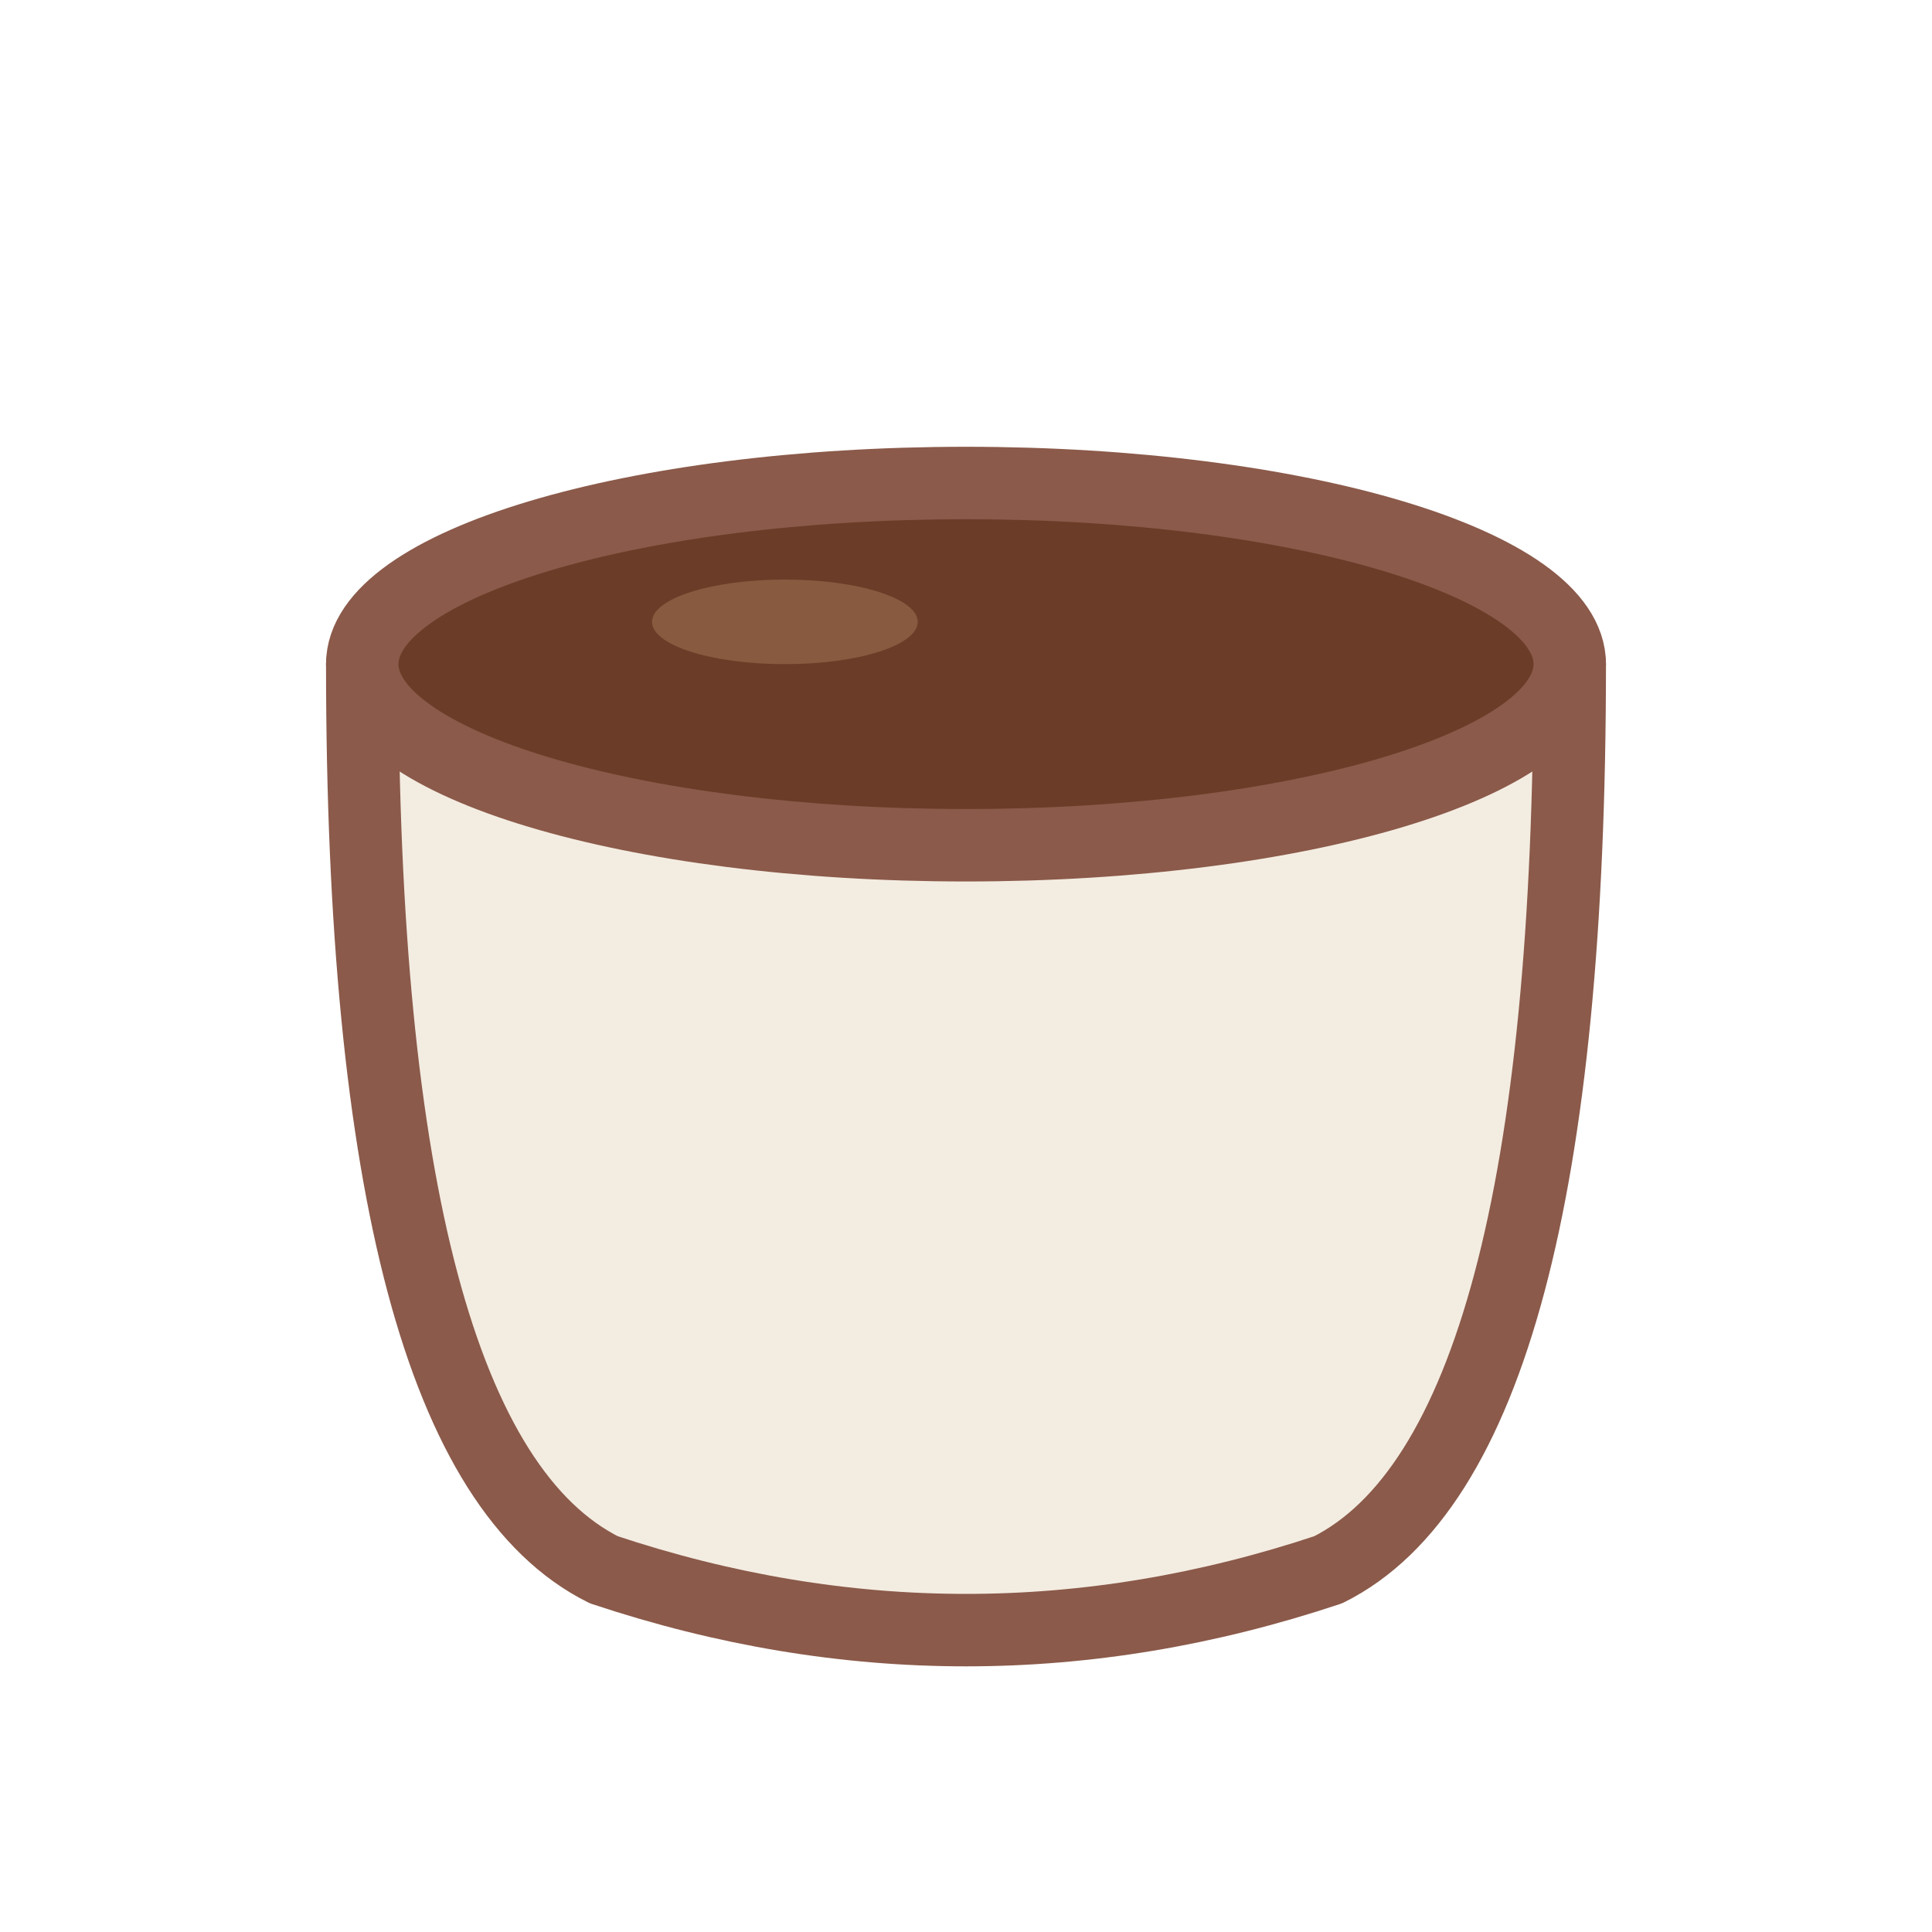
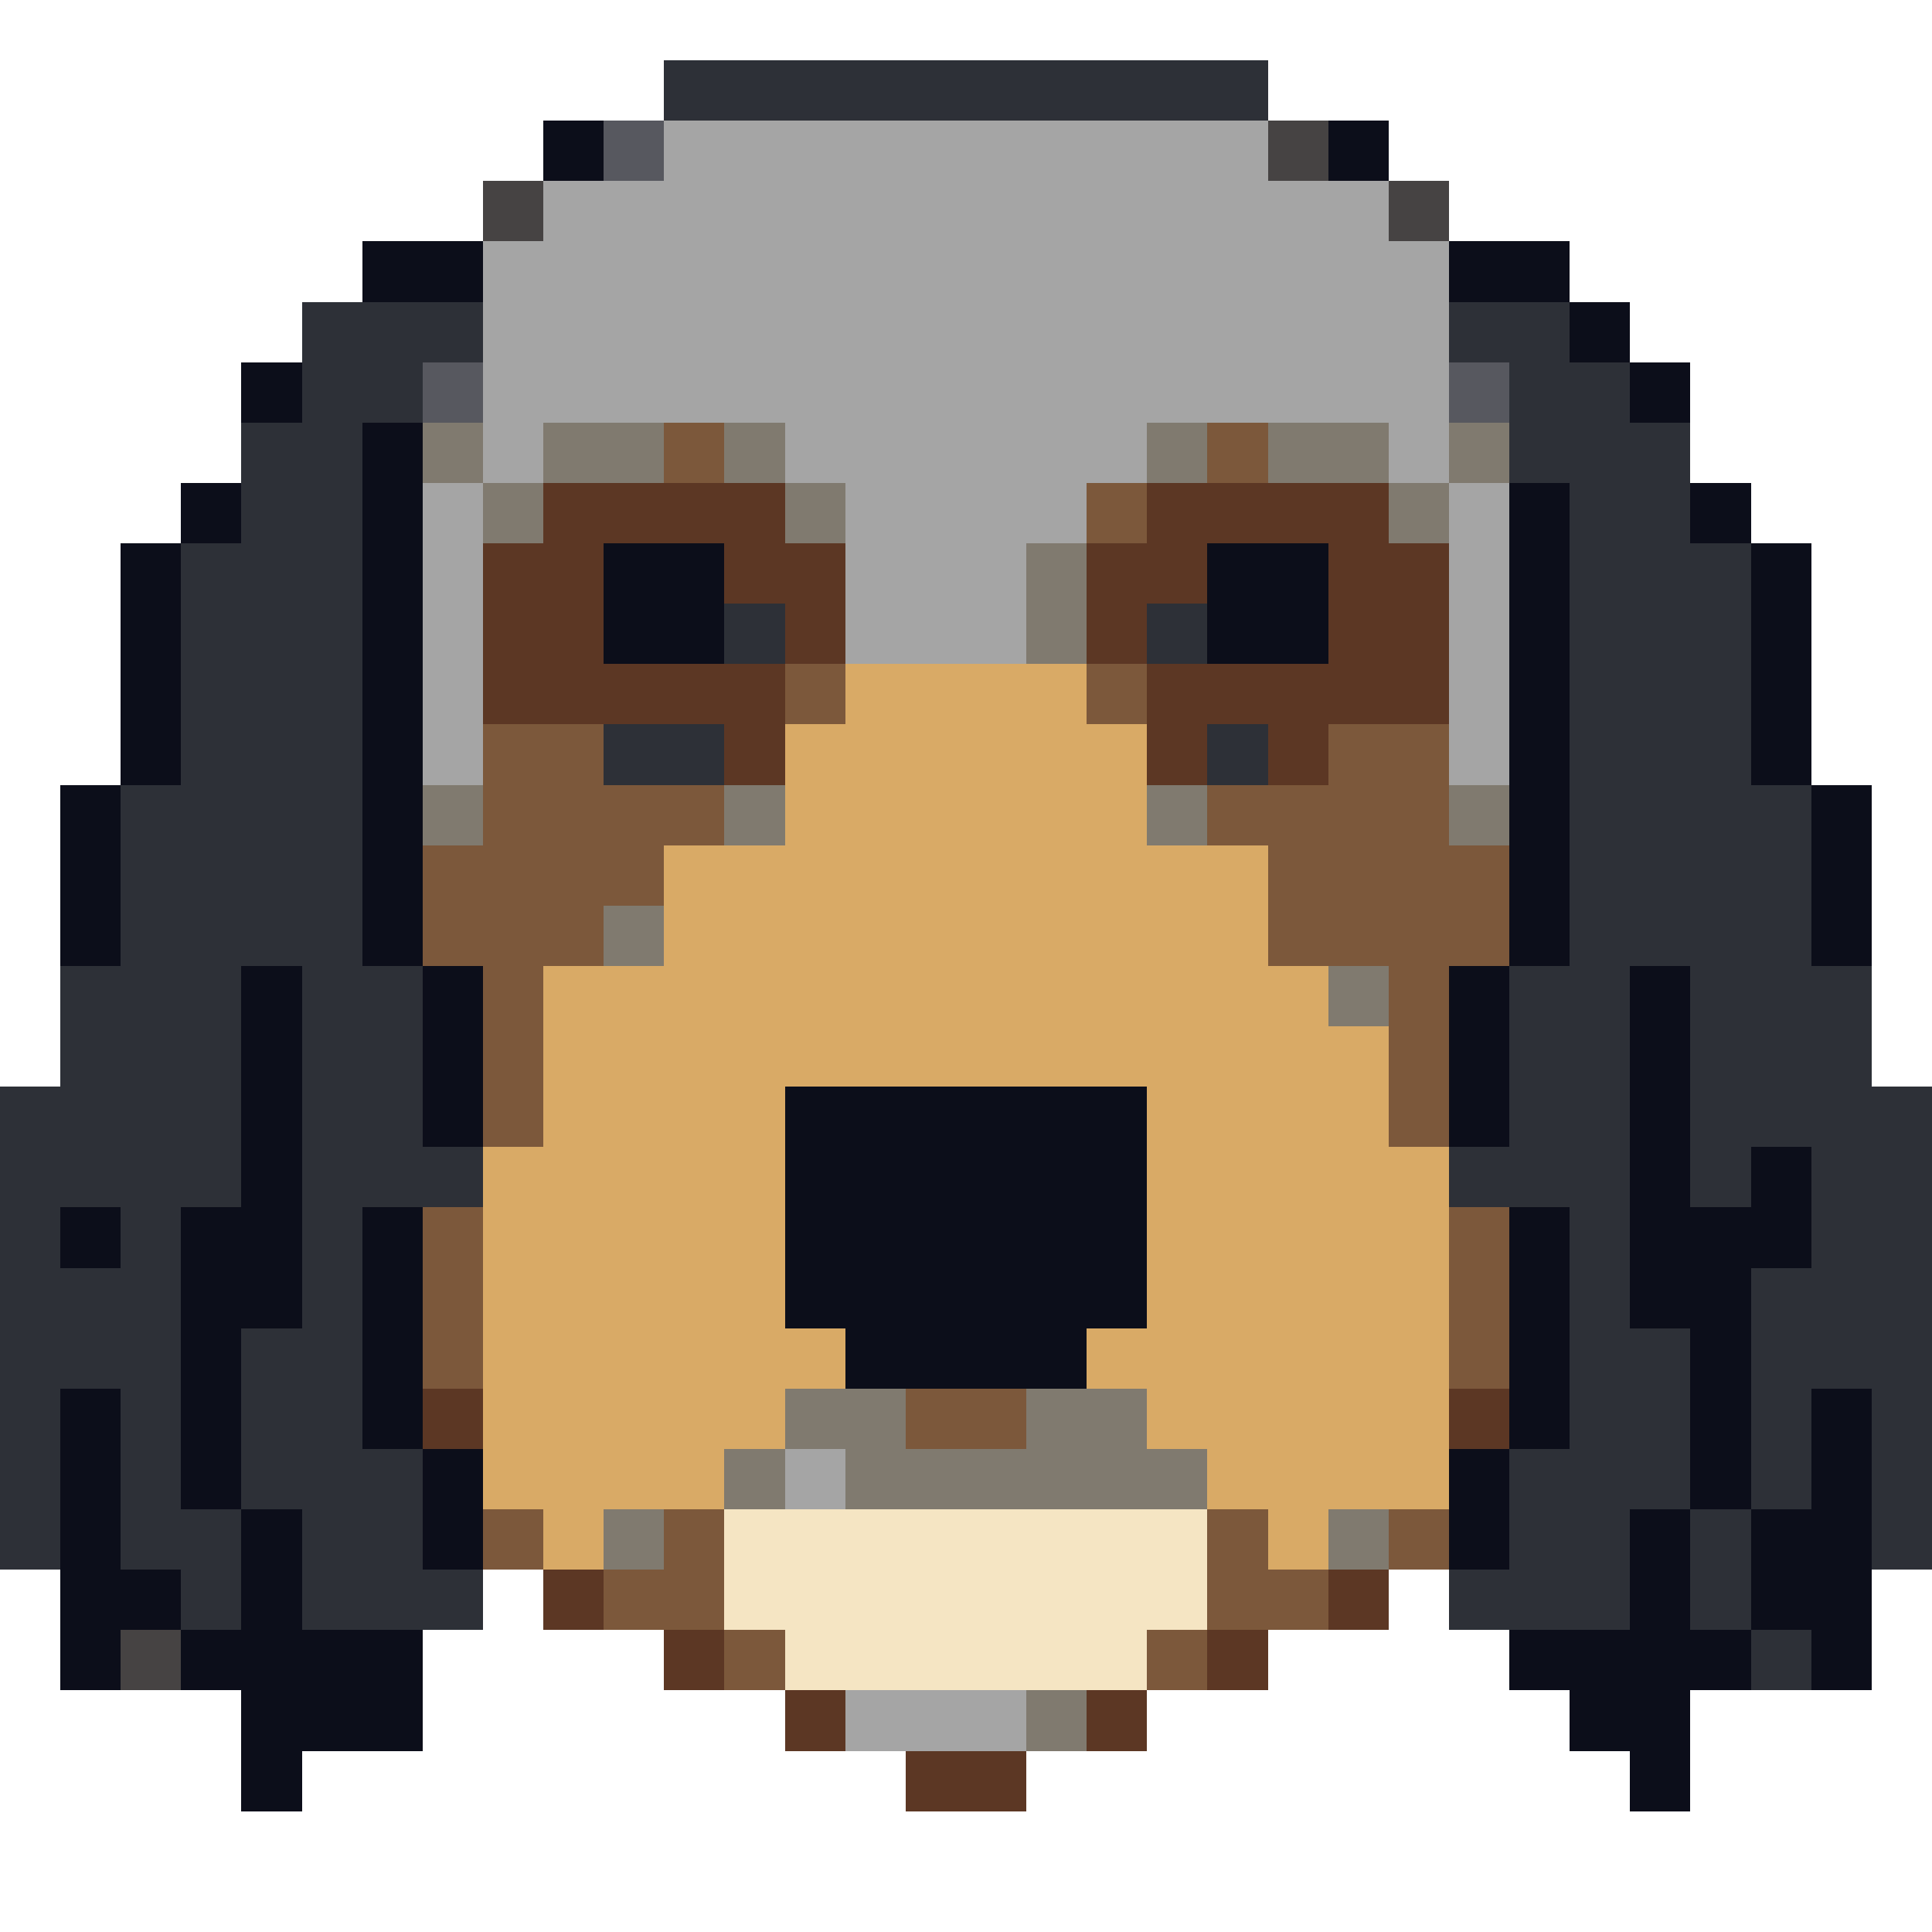
- <svg xmlns="http://www.w3.org/2000/svg" viewBox="0 0 32 32">
-   <path d="M 6 11 Q 6 24 10 26 Q 16 28 22 26 Q 26 24 26 11 Z" fill="#f3ece1" stroke="#8b5a4a" stroke-width="1.2" stroke-linejoin="round" />
-   <ellipse cx="16" cy="11" rx="10" ry="3" fill="#6b3d28" stroke="#8b5a4a" stroke-width="1.2" />
-   <ellipse cx="13" cy="10.3" rx="2.2" ry="0.7" fill="#a67958" opacity="0.5" />
+ <svg xmlns="http://www.w3.org/2000/svg" viewBox="0 0 32 32" shape-rendering="crispEdges">
+   <rect x="11" y="1" width="10" height="1" fill="#2d3037" />
+   <rect x="9" y="2" width="1" height="1" fill="#0c0e1a" />
+   <rect x="10" y="2" width="1" height="1" fill="#57585f" />
+   <rect x="11" y="2" width="10" height="1" fill="#a5a5a5" />
+   <rect x="21" y="2" width="1" height="1" fill="#464343" />
+   <rect x="22" y="2" width="1" height="1" fill="#0c0e1a" />
+   <rect x="8" y="3" width="1" height="1" fill="#464343" />
+   <rect x="9" y="3" width="14" height="1" fill="#a5a5a5" />
+   <rect x="23" y="3" width="1" height="1" fill="#464343" />
+   <rect x="6" y="4" width="2" height="1" fill="#0c0e1a" />
+   <rect x="8" y="4" width="16" height="1" fill="#a5a5a5" />
+   <rect x="24" y="4" width="2" height="1" fill="#0c0e1a" />
+   <rect x="5" y="5" width="3" height="1" fill="#2d3037" />
+   <rect x="8" y="5" width="16" height="1" fill="#a5a5a5" />
+   <rect x="24" y="5" width="2" height="1" fill="#2d3037" />
+   <rect x="26" y="5" width="1" height="1" fill="#0c0e1a" />
+   <rect x="4" y="6" width="1" height="1" fill="#0c0e1a" />
+   <rect x="5" y="6" width="2" height="1" fill="#2d3037" />
+   <rect x="7" y="6" width="1" height="1" fill="#57585f" />
+   <rect x="8" y="6" width="16" height="1" fill="#a5a5a5" />
+   <rect x="24" y="6" width="1" height="1" fill="#57585f" />
+   <rect x="25" y="6" width="2" height="1" fill="#2d3037" />
+   <rect x="27" y="6" width="1" height="1" fill="#0c0e1a" />
+   <rect x="4" y="7" width="2" height="1" fill="#2d3037" />
+   <rect x="6" y="7" width="1" height="1" fill="#0c0e1a" />
+   <rect x="7" y="7" width="1" height="1" fill="#807a6f" />
+   <rect x="8" y="7" width="1" height="1" fill="#a5a5a5" />
+   <rect x="9" y="7" width="2" height="1" fill="#807a6f" />
+   <rect x="11" y="7" width="1" height="1" fill="#7c583b" />
+   <rect x="12" y="7" width="1" height="1" fill="#807a6f" />
+   <rect x="13" y="7" width="6" height="1" fill="#a5a5a5" />
+   <rect x="19" y="7" width="1" height="1" fill="#807a6f" />
+   <rect x="20" y="7" width="1" height="1" fill="#7c583b" />
+   <rect x="21" y="7" width="2" height="1" fill="#807a6f" />
+   <rect x="23" y="7" width="1" height="1" fill="#a5a5a5" />
+   <rect x="24" y="7" width="1" height="1" fill="#807a6f" />
+   <rect x="25" y="7" width="3" height="1" fill="#2d3037" />
+   <rect x="3" y="8" width="1" height="1" fill="#0c0e1a" />
+   <rect x="4" y="8" width="2" height="1" fill="#2d3037" />
+   <rect x="6" y="8" width="1" height="1" fill="#0c0e1a" />
+   <rect x="7" y="8" width="1" height="1" fill="#a5a5a5" />
+   <rect x="8" y="8" width="1" height="1" fill="#807a6f" />
+   <rect x="9" y="8" width="4" height="1" fill="#5c3724" />
+   <rect x="13" y="8" width="1" height="1" fill="#807a6f" />
+   <rect x="14" y="8" width="4" height="1" fill="#a5a5a5" />
+   <rect x="18" y="8" width="1" height="1" fill="#7c583b" />
+   <rect x="19" y="8" width="4" height="1" fill="#5c3724" />
+   <rect x="23" y="8" width="1" height="1" fill="#807a6f" />
+   <rect x="24" y="8" width="1" height="1" fill="#a5a5a5" />
+   <rect x="25" y="8" width="1" height="1" fill="#0c0e1a" />
+   <rect x="26" y="8" width="2" height="1" fill="#2d3037" />
+   <rect x="28" y="8" width="1" height="1" fill="#0c0e1a" />
+   <rect x="2" y="9" width="1" height="1" fill="#0c0e1a" />
+   <rect x="3" y="9" width="3" height="1" fill="#2d3037" />
+   <rect x="6" y="9" width="1" height="1" fill="#0c0e1a" />
+   <rect x="7" y="9" width="1" height="1" fill="#a5a5a5" />
+   <rect x="8" y="9" width="2" height="1" fill="#5c3724" />
+   <rect x="10" y="9" width="2" height="1" fill="#0c0e1a" />
+   <rect x="12" y="9" width="2" height="1" fill="#5c3724" />
+   <rect x="14" y="9" width="3" height="1" fill="#a5a5a5" />
+   <rect x="17" y="9" width="1" height="1" fill="#807a6f" />
+   <rect x="18" y="9" width="2" height="1" fill="#5c3724" />
+   <rect x="20" y="9" width="2" height="1" fill="#0c0e1a" />
+   <rect x="22" y="9" width="2" height="1" fill="#5c3724" />
+   <rect x="24" y="9" width="1" height="1" fill="#a5a5a5" />
+   <rect x="25" y="9" width="1" height="1" fill="#0c0e1a" />
+   <rect x="26" y="9" width="3" height="1" fill="#2d3037" />
+   <rect x="29" y="9" width="1" height="1" fill="#0c0e1a" />
+   <rect x="2" y="10" width="1" height="1" fill="#0c0e1a" />
+   <rect x="3" y="10" width="3" height="1" fill="#2d3037" />
+   <rect x="6" y="10" width="1" height="1" fill="#0c0e1a" />
+   <rect x="7" y="10" width="1" height="1" fill="#a5a5a5" />
+   <rect x="8" y="10" width="2" height="1" fill="#5c3724" />
+   <rect x="10" y="10" width="2" height="1" fill="#0c0e1a" />
+   <rect x="12" y="10" width="1" height="1" fill="#2d3037" />
+   <rect x="13" y="10" width="1" height="1" fill="#5c3724" />
+   <rect x="14" y="10" width="3" height="1" fill="#a5a5a5" />
+   <rect x="17" y="10" width="1" height="1" fill="#807a6f" />
+   <rect x="18" y="10" width="1" height="1" fill="#5c3724" />
+   <rect x="19" y="10" width="1" height="1" fill="#2d3037" />
+   <rect x="20" y="10" width="2" height="1" fill="#0c0e1a" />
+   <rect x="22" y="10" width="2" height="1" fill="#5c3724" />
+   <rect x="24" y="10" width="1" height="1" fill="#a5a5a5" />
+   <rect x="25" y="10" width="1" height="1" fill="#0c0e1a" />
+   <rect x="26" y="10" width="3" height="1" fill="#2d3037" />
+   <rect x="29" y="10" width="1" height="1" fill="#0c0e1a" />
+   <rect x="2" y="11" width="1" height="1" fill="#0c0e1a" />
+   <rect x="3" y="11" width="3" height="1" fill="#2d3037" />
+   <rect x="6" y="11" width="1" height="1" fill="#0c0e1a" />
+   <rect x="7" y="11" width="1" height="1" fill="#a5a5a5" />
+   <rect x="8" y="11" width="5" height="1" fill="#5c3724" />
+   <rect x="13" y="11" width="1" height="1" fill="#7c583b" />
+   <rect x="14" y="11" width="4" height="1" fill="#d9aa66" />
+   <rect x="18" y="11" width="1" height="1" fill="#7c583b" />
+   <rect x="19" y="11" width="5" height="1" fill="#5c3724" />
+   <rect x="24" y="11" width="1" height="1" fill="#a5a5a5" />
+   <rect x="25" y="11" width="1" height="1" fill="#0c0e1a" />
+   <rect x="26" y="11" width="3" height="1" fill="#2d3037" />
+   <rect x="29" y="11" width="1" height="1" fill="#0c0e1a" />
+   <rect x="2" y="12" width="1" height="1" fill="#0c0e1a" />
+   <rect x="3" y="12" width="3" height="1" fill="#2d3037" />
+   <rect x="6" y="12" width="1" height="1" fill="#0c0e1a" />
+   <rect x="7" y="12" width="1" height="1" fill="#a5a5a5" />
+   <rect x="8" y="12" width="2" height="1" fill="#7c583b" />
+   <rect x="10" y="12" width="2" height="1" fill="#2d3037" />
+   <rect x="12" y="12" width="1" height="1" fill="#5c3724" />
+   <rect x="13" y="12" width="6" height="1" fill="#d9aa66" />
+   <rect x="19" y="12" width="1" height="1" fill="#5c3724" />
+   <rect x="20" y="12" width="1" height="1" fill="#2d3037" />
+   <rect x="21" y="12" width="1" height="1" fill="#5c3724" />
+   <rect x="22" y="12" width="2" height="1" fill="#7c583b" />
+   <rect x="24" y="12" width="1" height="1" fill="#a5a5a5" />
+   <rect x="25" y="12" width="1" height="1" fill="#0c0e1a" />
+   <rect x="26" y="12" width="3" height="1" fill="#2d3037" />
+   <rect x="29" y="12" width="1" height="1" fill="#0c0e1a" />
+   <rect x="1" y="13" width="1" height="1" fill="#0c0e1a" />
+   <rect x="2" y="13" width="4" height="1" fill="#2d3037" />
+   <rect x="6" y="13" width="1" height="1" fill="#0c0e1a" />
+   <rect x="7" y="13" width="1" height="1" fill="#807a6f" />
+   <rect x="8" y="13" width="4" height="1" fill="#7c583b" />
+   <rect x="12" y="13" width="1" height="1" fill="#807a6f" />
+   <rect x="13" y="13" width="6" height="1" fill="#d9aa66" />
+   <rect x="19" y="13" width="1" height="1" fill="#807a6f" />
+   <rect x="20" y="13" width="4" height="1" fill="#7c583b" />
+   <rect x="24" y="13" width="1" height="1" fill="#807a6f" />
+   <rect x="25" y="13" width="1" height="1" fill="#0c0e1a" />
+   <rect x="26" y="13" width="4" height="1" fill="#2d3037" />
+   <rect x="30" y="13" width="1" height="1" fill="#0c0e1a" />
+   <rect x="1" y="14" width="1" height="1" fill="#0c0e1a" />
+   <rect x="2" y="14" width="4" height="1" fill="#2d3037" />
+   <rect x="6" y="14" width="1" height="1" fill="#0c0e1a" />
+   <rect x="7" y="14" width="4" height="1" fill="#7c583b" />
+   <rect x="11" y="14" width="10" height="1" fill="#d9aa66" />
+   <rect x="21" y="14" width="4" height="1" fill="#7c583b" />
+   <rect x="25" y="14" width="1" height="1" fill="#0c0e1a" />
+   <rect x="26" y="14" width="4" height="1" fill="#2d3037" />
+   <rect x="30" y="14" width="1" height="1" fill="#0c0e1a" />
+   <rect x="1" y="15" width="1" height="1" fill="#0c0e1a" />
+   <rect x="2" y="15" width="4" height="1" fill="#2d3037" />
+   <rect x="6" y="15" width="1" height="1" fill="#0c0e1a" />
+   <rect x="7" y="15" width="3" height="1" fill="#7c583b" />
+   <rect x="10" y="15" width="1" height="1" fill="#807a6f" />
+   <rect x="11" y="15" width="10" height="1" fill="#d9aa66" />
+   <rect x="21" y="15" width="4" height="1" fill="#7c583b" />
+   <rect x="25" y="15" width="1" height="1" fill="#0c0e1a" />
+   <rect x="26" y="15" width="4" height="1" fill="#2d3037" />
+   <rect x="30" y="15" width="1" height="1" fill="#0c0e1a" />
+   <rect x="1" y="16" width="3" height="1" fill="#2d3037" />
+   <rect x="4" y="16" width="1" height="1" fill="#0c0e1a" />
+   <rect x="5" y="16" width="2" height="1" fill="#2d3037" />
+   <rect x="7" y="16" width="1" height="1" fill="#0c0e1a" />
+   <rect x="8" y="16" width="1" height="1" fill="#7c583b" />
+   <rect x="9" y="16" width="13" height="1" fill="#d9aa66" />
+   <rect x="22" y="16" width="1" height="1" fill="#807a6f" />
+   <rect x="23" y="16" width="1" height="1" fill="#7c583b" />
+   <rect x="24" y="16" width="1" height="1" fill="#0c0e1a" />
+   <rect x="25" y="16" width="2" height="1" fill="#2d3037" />
+   <rect x="27" y="16" width="1" height="1" fill="#0c0e1a" />
+   <rect x="28" y="16" width="3" height="1" fill="#2d3037" />
+   <rect x="1" y="17" width="3" height="1" fill="#2d3037" />
+   <rect x="4" y="17" width="1" height="1" fill="#0c0e1a" />
+   <rect x="5" y="17" width="2" height="1" fill="#2d3037" />
+   <rect x="7" y="17" width="1" height="1" fill="#0c0e1a" />
+   <rect x="8" y="17" width="1" height="1" fill="#7c583b" />
+   <rect x="9" y="17" width="14" height="1" fill="#d9aa66" />
+   <rect x="23" y="17" width="1" height="1" fill="#7c583b" />
+   <rect x="24" y="17" width="1" height="1" fill="#0c0e1a" />
+   <rect x="25" y="17" width="2" height="1" fill="#2d3037" />
+   <rect x="27" y="17" width="1" height="1" fill="#0c0e1a" />
+   <rect x="28" y="17" width="3" height="1" fill="#2d3037" />
+   <rect x="0" y="18" width="4" height="1" fill="#2d3037" />
+   <rect x="4" y="18" width="1" height="1" fill="#0c0e1a" />
+   <rect x="5" y="18" width="2" height="1" fill="#2d3037" />
+   <rect x="7" y="18" width="1" height="1" fill="#0c0e1a" />
+   <rect x="8" y="18" width="1" height="1" fill="#7c583b" />
+   <rect x="9" y="18" width="4" height="1" fill="#d9aa66" />
+   <rect x="13" y="18" width="6" height="1" fill="#0c0e1a" />
+   <rect x="19" y="18" width="4" height="1" fill="#d9aa66" />
+   <rect x="23" y="18" width="1" height="1" fill="#7c583b" />
+   <rect x="24" y="18" width="1" height="1" fill="#0c0e1a" />
+   <rect x="25" y="18" width="2" height="1" fill="#2d3037" />
+   <rect x="27" y="18" width="1" height="1" fill="#0c0e1a" />
+   <rect x="28" y="18" width="4" height="1" fill="#2d3037" />
+   <rect x="0" y="19" width="4" height="1" fill="#2d3037" />
+   <rect x="4" y="19" width="1" height="1" fill="#0c0e1a" />
+   <rect x="5" y="19" width="3" height="1" fill="#2d3037" />
+   <rect x="8" y="19" width="5" height="1" fill="#d9aa66" />
+   <rect x="13" y="19" width="6" height="1" fill="#0c0e1a" />
+   <rect x="19" y="19" width="5" height="1" fill="#d9aa66" />
+   <rect x="24" y="19" width="3" height="1" fill="#2d3037" />
+   <rect x="27" y="19" width="1" height="1" fill="#0c0e1a" />
+   <rect x="28" y="19" width="1" height="1" fill="#2d3037" />
+   <rect x="29" y="19" width="1" height="1" fill="#0c0e1a" />
+   <rect x="30" y="19" width="2" height="1" fill="#2d3037" />
+   <rect x="0" y="20" width="1" height="1" fill="#2d3037" />
+   <rect x="1" y="20" width="1" height="1" fill="#0c0e1a" />
+   <rect x="2" y="20" width="1" height="1" fill="#2d3037" />
+   <rect x="3" y="20" width="2" height="1" fill="#0c0e1a" />
+   <rect x="5" y="20" width="1" height="1" fill="#2d3037" />
+   <rect x="6" y="20" width="1" height="1" fill="#0c0e1a" />
+   <rect x="7" y="20" width="1" height="1" fill="#7c583b" />
+   <rect x="8" y="20" width="5" height="1" fill="#d9aa66" />
+   <rect x="13" y="20" width="6" height="1" fill="#0c0e1a" />
+   <rect x="19" y="20" width="5" height="1" fill="#d9aa66" />
+   <rect x="24" y="20" width="1" height="1" fill="#7c583b" />
+   <rect x="25" y="20" width="1" height="1" fill="#0c0e1a" />
+   <rect x="26" y="20" width="1" height="1" fill="#2d3037" />
+   <rect x="27" y="20" width="3" height="1" fill="#0c0e1a" />
+   <rect x="30" y="20" width="2" height="1" fill="#2d3037" />
+   <rect x="0" y="21" width="3" height="1" fill="#2d3037" />
+   <rect x="3" y="21" width="2" height="1" fill="#0c0e1a" />
+   <rect x="5" y="21" width="1" height="1" fill="#2d3037" />
+   <rect x="6" y="21" width="1" height="1" fill="#0c0e1a" />
+   <rect x="7" y="21" width="1" height="1" fill="#7c583b" />
+   <rect x="8" y="21" width="5" height="1" fill="#d9aa66" />
+   <rect x="13" y="21" width="6" height="1" fill="#0c0e1a" />
+   <rect x="19" y="21" width="5" height="1" fill="#d9aa66" />
+   <rect x="24" y="21" width="1" height="1" fill="#7c583b" />
+   <rect x="25" y="21" width="1" height="1" fill="#0c0e1a" />
+   <rect x="26" y="21" width="1" height="1" fill="#2d3037" />
+   <rect x="27" y="21" width="2" height="1" fill="#0c0e1a" />
+   <rect x="29" y="21" width="3" height="1" fill="#2d3037" />
+   <rect x="0" y="22" width="3" height="1" fill="#2d3037" />
+   <rect x="3" y="22" width="1" height="1" fill="#0c0e1a" />
+   <rect x="4" y="22" width="2" height="1" fill="#2d3037" />
+   <rect x="6" y="22" width="1" height="1" fill="#0c0e1a" />
+   <rect x="7" y="22" width="1" height="1" fill="#7c583b" />
+   <rect x="8" y="22" width="6" height="1" fill="#d9aa66" />
+   <rect x="14" y="22" width="4" height="1" fill="#0c0e1a" />
+   <rect x="18" y="22" width="6" height="1" fill="#d9aa66" />
+   <rect x="24" y="22" width="1" height="1" fill="#7c583b" />
+   <rect x="25" y="22" width="1" height="1" fill="#0c0e1a" />
+   <rect x="26" y="22" width="2" height="1" fill="#2d3037" />
+   <rect x="28" y="22" width="1" height="1" fill="#0c0e1a" />
+   <rect x="29" y="22" width="3" height="1" fill="#2d3037" />
+   <rect x="0" y="23" width="1" height="1" fill="#2d3037" />
+   <rect x="1" y="23" width="1" height="1" fill="#0c0e1a" />
+   <rect x="2" y="23" width="1" height="1" fill="#2d3037" />
+   <rect x="3" y="23" width="1" height="1" fill="#0c0e1a" />
+   <rect x="4" y="23" width="2" height="1" fill="#2d3037" />
+   <rect x="6" y="23" width="1" height="1" fill="#0c0e1a" />
+   <rect x="7" y="23" width="1" height="1" fill="#5c3724" />
+   <rect x="8" y="23" width="5" height="1" fill="#d9aa66" />
+   <rect x="13" y="23" width="2" height="1" fill="#807a6f" />
+   <rect x="15" y="23" width="2" height="1" fill="#7c583b" />
+   <rect x="17" y="23" width="2" height="1" fill="#807a6f" />
+   <rect x="19" y="23" width="5" height="1" fill="#d9aa66" />
+   <rect x="24" y="23" width="1" height="1" fill="#5c3724" />
+   <rect x="25" y="23" width="1" height="1" fill="#0c0e1a" />
+   <rect x="26" y="23" width="2" height="1" fill="#2d3037" />
+   <rect x="28" y="23" width="1" height="1" fill="#0c0e1a" />
+   <rect x="29" y="23" width="1" height="1" fill="#2d3037" />
+   <rect x="30" y="23" width="1" height="1" fill="#0c0e1a" />
+   <rect x="31" y="23" width="1" height="1" fill="#2d3037" />
+   <rect x="0" y="24" width="1" height="1" fill="#2d3037" />
+   <rect x="1" y="24" width="1" height="1" fill="#0c0e1a" />
+   <rect x="2" y="24" width="1" height="1" fill="#2d3037" />
+   <rect x="3" y="24" width="1" height="1" fill="#0c0e1a" />
+   <rect x="4" y="24" width="3" height="1" fill="#2d3037" />
+   <rect x="7" y="24" width="1" height="1" fill="#0c0e1a" />
+   <rect x="8" y="24" width="4" height="1" fill="#d9aa66" />
+   <rect x="12" y="24" width="1" height="1" fill="#807a6f" />
+   <rect x="13" y="24" width="1" height="1" fill="#a5a5a5" />
+   <rect x="14" y="24" width="6" height="1" fill="#807a6f" />
+   <rect x="20" y="24" width="4" height="1" fill="#d9aa66" />
+   <rect x="24" y="24" width="1" height="1" fill="#0c0e1a" />
+   <rect x="25" y="24" width="3" height="1" fill="#2d3037" />
+   <rect x="28" y="24" width="1" height="1" fill="#0c0e1a" />
+   <rect x="29" y="24" width="1" height="1" fill="#2d3037" />
+   <rect x="30" y="24" width="1" height="1" fill="#0c0e1a" />
+   <rect x="31" y="24" width="1" height="1" fill="#2d3037" />
+   <rect x="0" y="25" width="1" height="1" fill="#2d3037" />
+   <rect x="1" y="25" width="1" height="1" fill="#0c0e1a" />
+   <rect x="2" y="25" width="2" height="1" fill="#2d3037" />
+   <rect x="4" y="25" width="1" height="1" fill="#0c0e1a" />
+   <rect x="5" y="25" width="2" height="1" fill="#2d3037" />
+   <rect x="7" y="25" width="1" height="1" fill="#0c0e1a" />
+   <rect x="8" y="25" width="1" height="1" fill="#7c583b" />
+   <rect x="9" y="25" width="1" height="1" fill="#d9aa66" />
+   <rect x="10" y="25" width="1" height="1" fill="#807a6f" />
+   <rect x="11" y="25" width="1" height="1" fill="#7c583b" />
+   <rect x="12" y="25" width="8" height="1" fill="#f5e5c3" />
+   <rect x="20" y="25" width="1" height="1" fill="#7c583b" />
+   <rect x="21" y="25" width="1" height="1" fill="#d9aa66" />
+   <rect x="22" y="25" width="1" height="1" fill="#807a6f" />
+   <rect x="23" y="25" width="1" height="1" fill="#7c583b" />
+   <rect x="24" y="25" width="1" height="1" fill="#0c0e1a" />
+   <rect x="25" y="25" width="2" height="1" fill="#2d3037" />
+   <rect x="27" y="25" width="1" height="1" fill="#0c0e1a" />
+   <rect x="28" y="25" width="1" height="1" fill="#2d3037" />
+   <rect x="29" y="25" width="2" height="1" fill="#0c0e1a" />
+   <rect x="31" y="25" width="1" height="1" fill="#2d3037" />
+   <rect x="1" y="26" width="2" height="1" fill="#0c0e1a" />
+   <rect x="3" y="26" width="1" height="1" fill="#2d3037" />
+   <rect x="4" y="26" width="1" height="1" fill="#0c0e1a" />
+   <rect x="5" y="26" width="3" height="1" fill="#2d3037" />
+   <rect x="9" y="26" width="1" height="1" fill="#5c3724" />
+   <rect x="10" y="26" width="2" height="1" fill="#7c583b" />
+   <rect x="12" y="26" width="8" height="1" fill="#f5e5c3" />
+   <rect x="20" y="26" width="2" height="1" fill="#7c583b" />
+   <rect x="22" y="26" width="1" height="1" fill="#5c3724" />
+   <rect x="24" y="26" width="3" height="1" fill="#2d3037" />
+   <rect x="27" y="26" width="1" height="1" fill="#0c0e1a" />
+   <rect x="28" y="26" width="1" height="1" fill="#2d3037" />
+   <rect x="29" y="26" width="2" height="1" fill="#0c0e1a" />
+   <rect x="1" y="27" width="1" height="1" fill="#0c0e1a" />
+   <rect x="2" y="27" width="1" height="1" fill="#464343" />
+   <rect x="3" y="27" width="4" height="1" fill="#0c0e1a" />
+   <rect x="11" y="27" width="1" height="1" fill="#5c3724" />
+   <rect x="12" y="27" width="1" height="1" fill="#7c583b" />
+   <rect x="13" y="27" width="6" height="1" fill="#f5e5c3" />
+   <rect x="19" y="27" width="1" height="1" fill="#7c583b" />
+   <rect x="20" y="27" width="1" height="1" fill="#5c3724" />
+   <rect x="25" y="27" width="4" height="1" fill="#0c0e1a" />
+   <rect x="29" y="27" width="1" height="1" fill="#2d3037" />
+   <rect x="30" y="27" width="1" height="1" fill="#0c0e1a" />
+   <rect x="4" y="28" width="3" height="1" fill="#0c0e1a" />
+   <rect x="13" y="28" width="1" height="1" fill="#5c3724" />
+   <rect x="14" y="28" width="3" height="1" fill="#a5a5a5" />
+   <rect x="17" y="28" width="1" height="1" fill="#807a6f" />
+   <rect x="18" y="28" width="1" height="1" fill="#5c3724" />
+   <rect x="26" y="28" width="2" height="1" fill="#0c0e1a" />
+   <rect x="4" y="29" width="1" height="1" fill="#0c0e1a" />
+   <rect x="15" y="29" width="2" height="1" fill="#5c3724" />
+   <rect x="27" y="29" width="1" height="1" fill="#0c0e1a" />
</svg>
